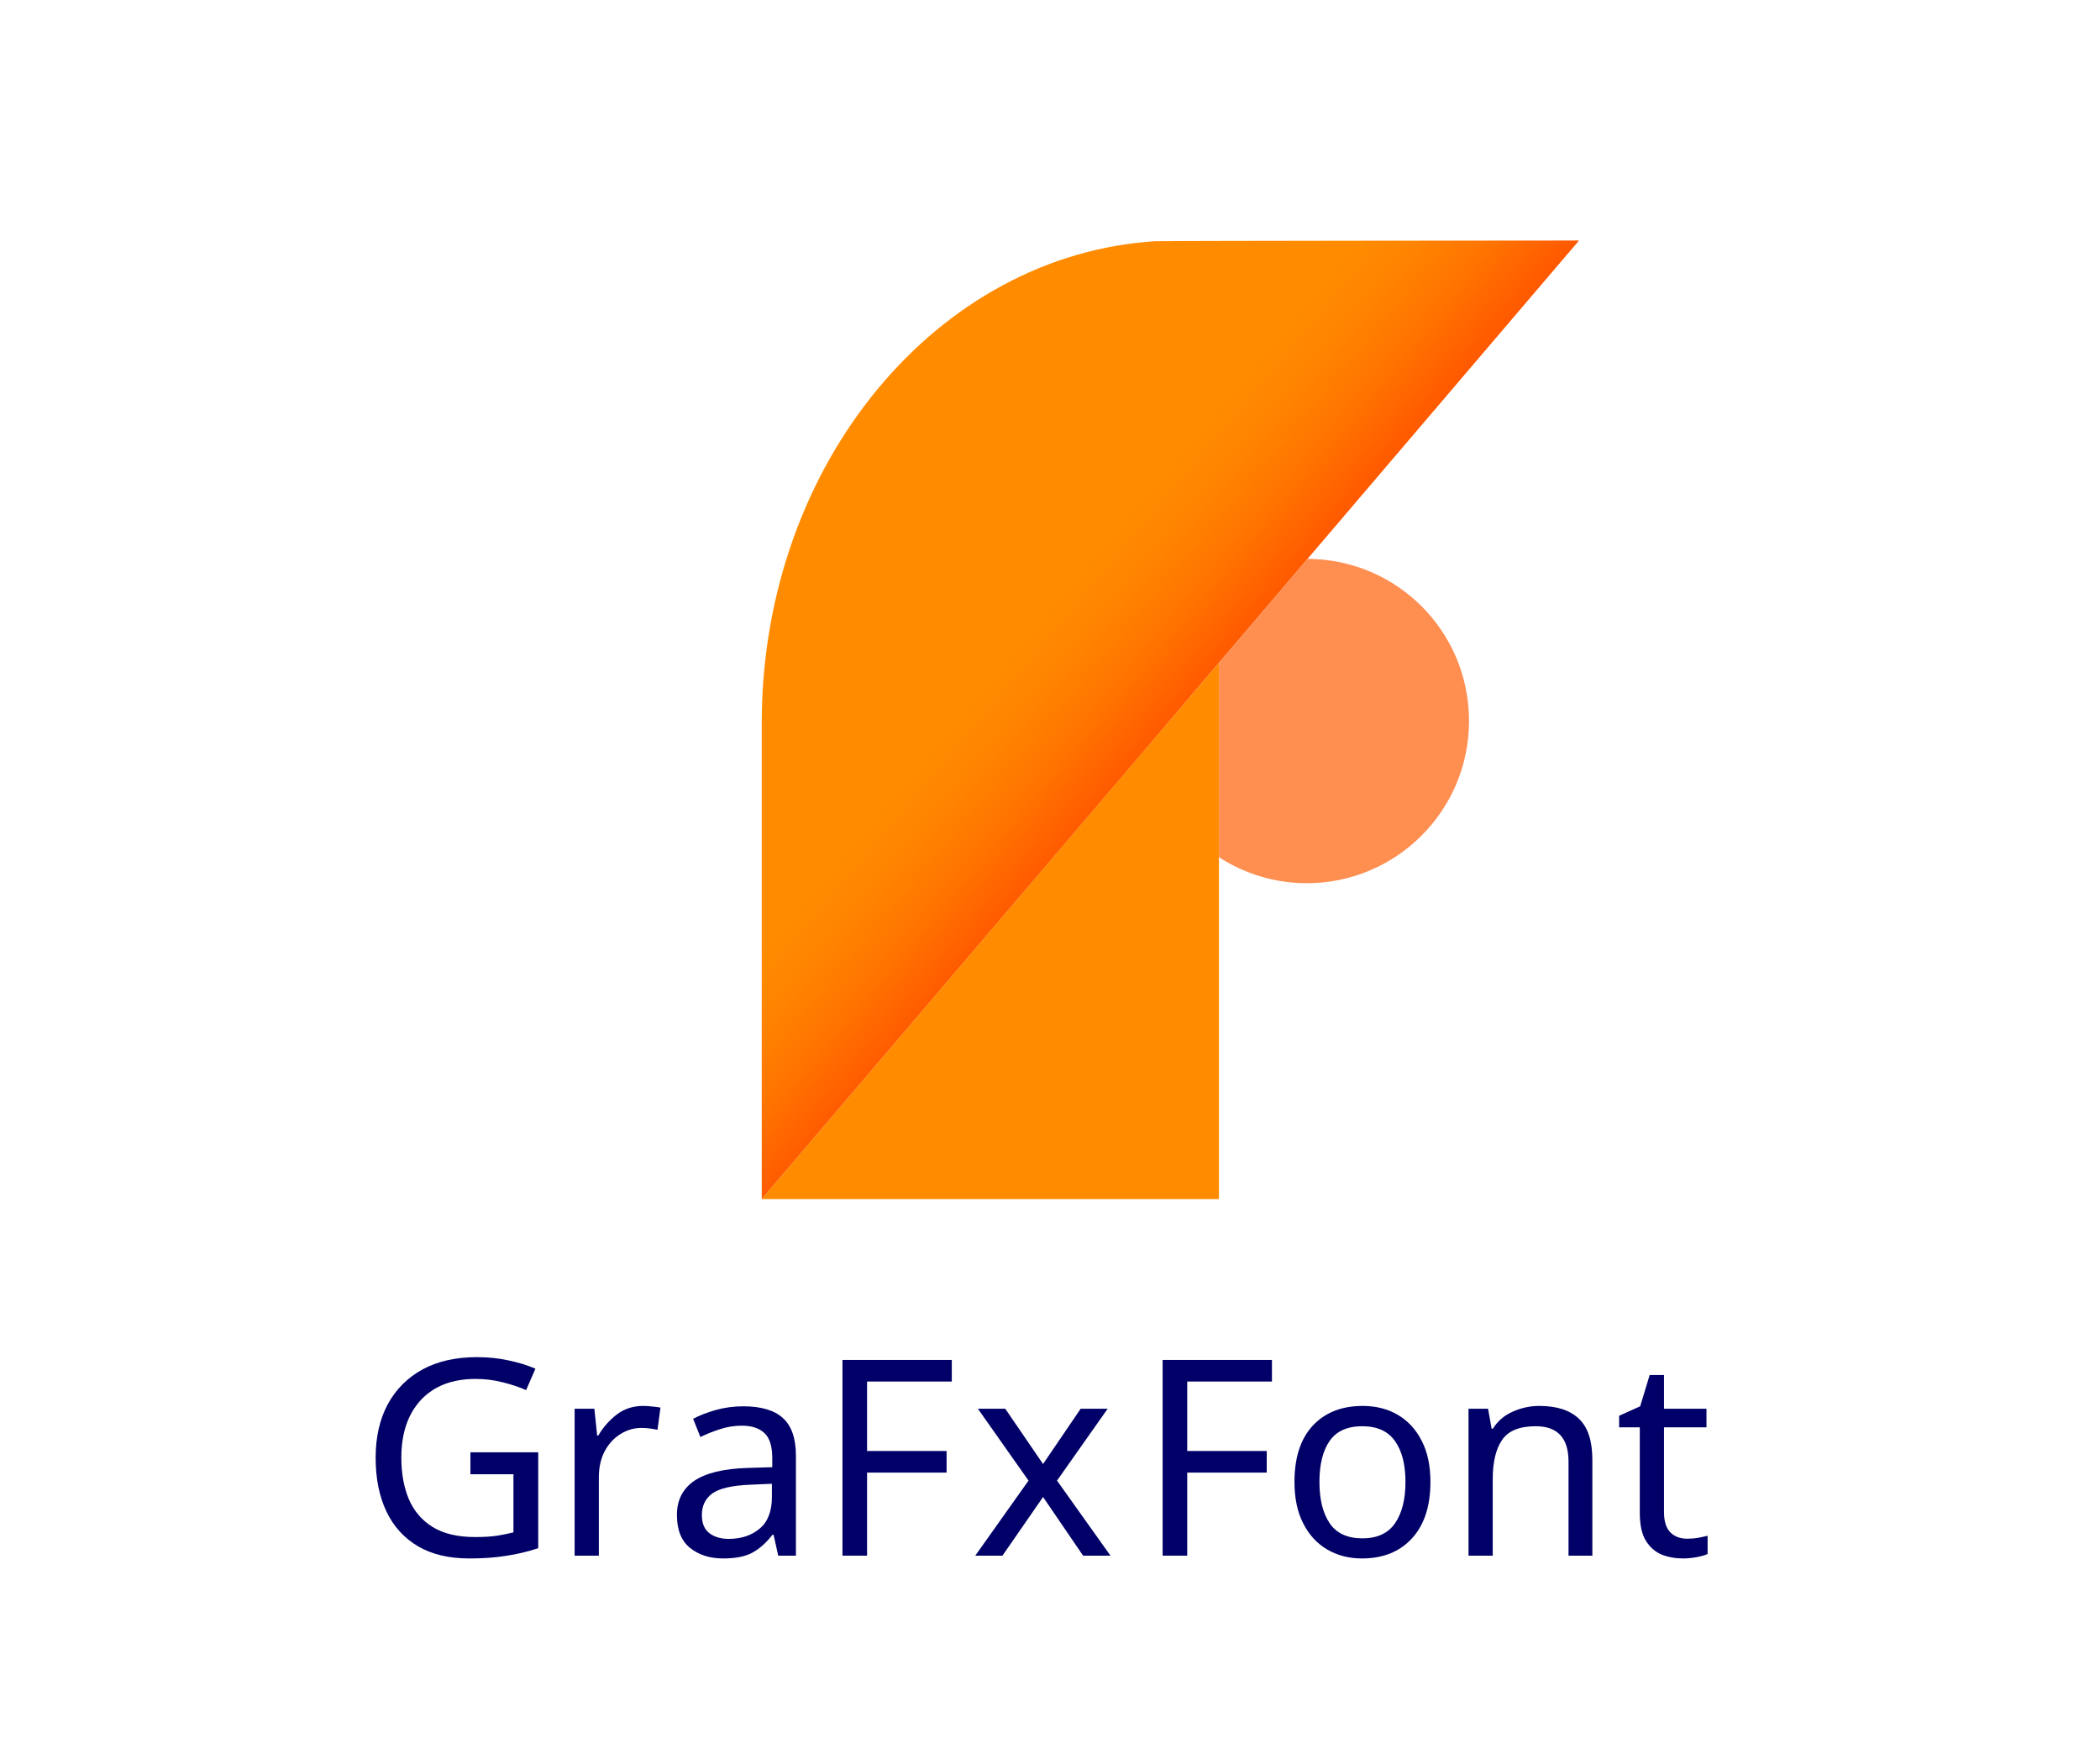
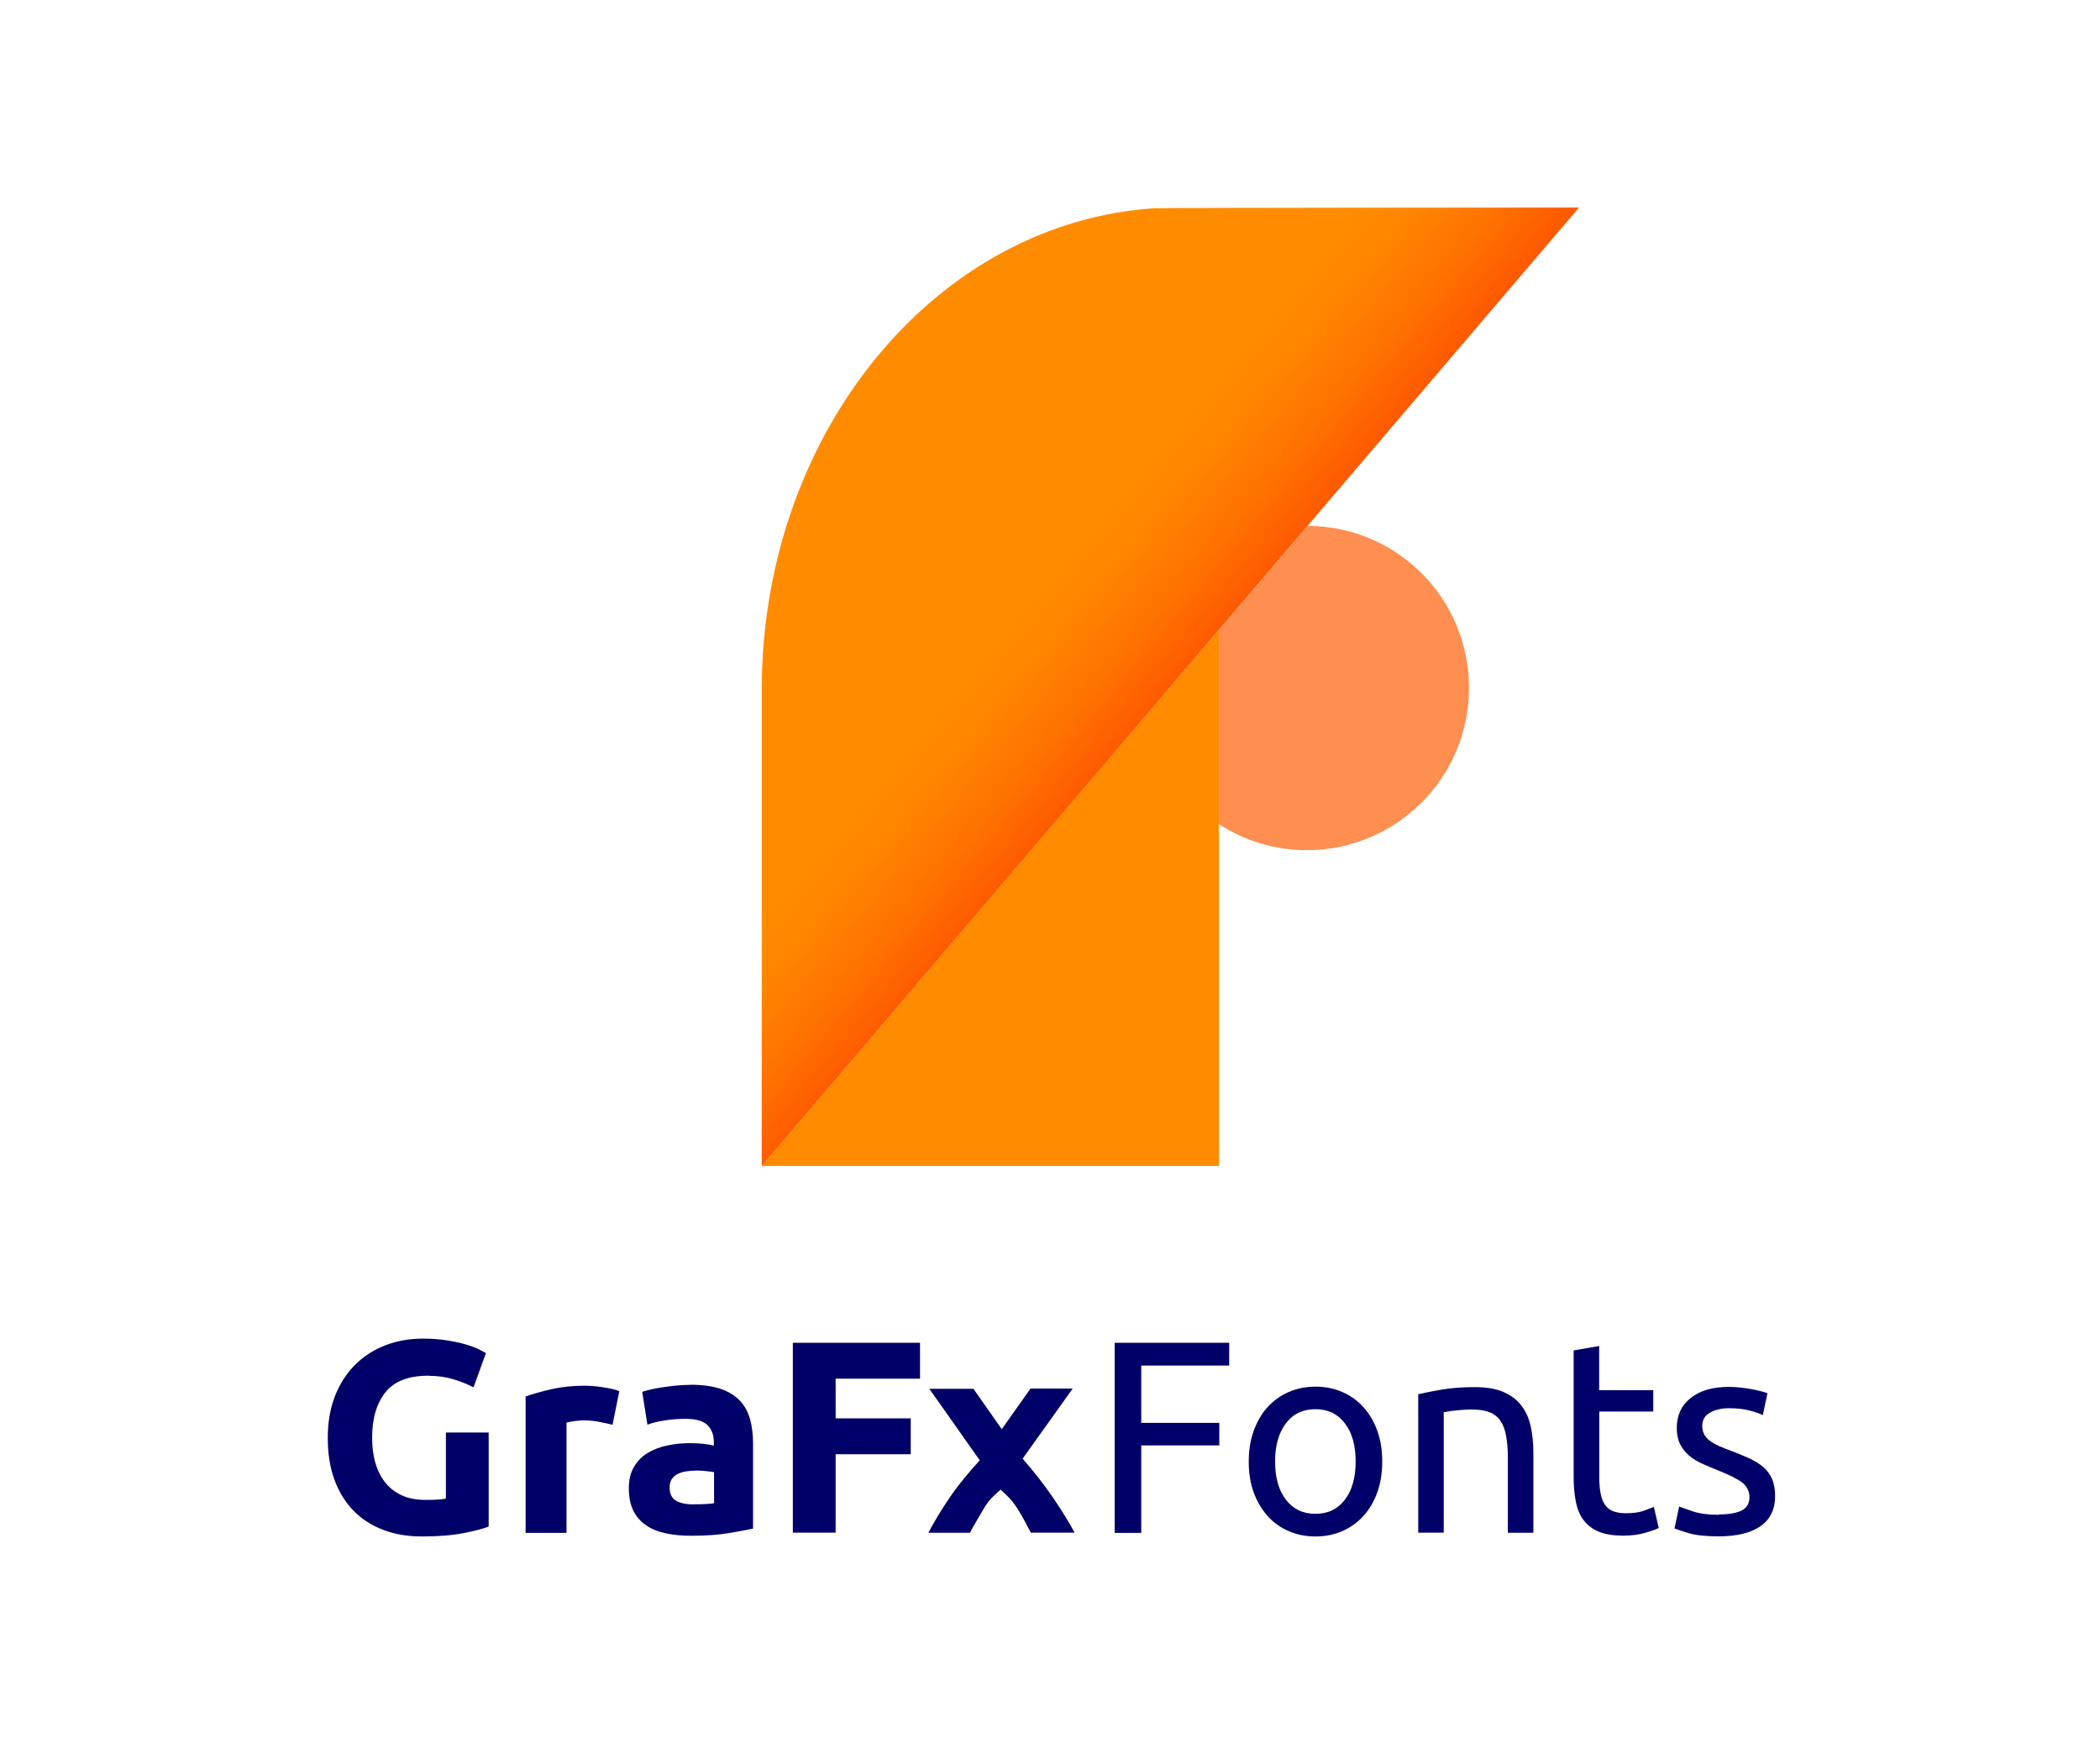
<svg xmlns="http://www.w3.org/2000/svg" viewBox="0 0 176.19 147.95">
  <defs>
-     <style>.c{fill:url(#b);}.d{letter-spacing:-.01em;}.e{letter-spacing:.05em;}.f{fill:#ff8c00;}.g{letter-spacing:-.01em;}.h{font-family:Ubuntu-Bold, Ubuntu;mix-blend-mode:multiply;}.h,.i{fill:#010068;font-size:23px;}.i{font-family:Ubuntu-Regular, Ubuntu;}.j{isolation:isolate;}.k{letter-spacing:0em;}.l{fill:#ff6b1a;opacity:.76;}</style>
-     <linearGradient id="b" x1="73.17" y1="39.4" x2="105.52" y2="66.53" gradientTransform="matrix(1, 0, 0, 1, 0, 0)" gradientUnits="userSpaceOnUse">
+     <style>.cls-1{fill:url(#linear-gradient);}.cls-2{fill:#010068;}.cls-3{fill:#ff8c00;}.cls-4{mix-blend-mode:multiply;}.cls-5{isolation:isolate;}.cls-6{fill:#ff6b1a;opacity:.76;}</style>
+     <linearGradient id="linear-gradient" x1="73.17" y1="36.62" x2="105.52" y2="63.75" gradientUnits="userSpaceOnUse">
      <stop offset=".44" stop-color="#ff8c00" />
      <stop offset=".53" stop-color="#ff8500" />
      <stop offset=".65" stop-color="#ff7400" />
      <stop offset=".79" stop-color="#ff5700" />
      <stop offset=".94" stop-color="#ff3000" />
      <stop offset="1" stop-color="#ff1e00" />
    </linearGradient>
  </defs>
-   <g class="j">
-     <g id="a">
+   <g class="cls-5">
+     <g id="Layer_1">
+       <g class="cls-4">
+         <path class="cls-2" d="M35.96,115.42c-1.67,0-2.88,.46-3.62,1.39-.74,.93-1.12,2.2-1.12,3.81,0,.78,.09,1.49,.28,2.13,.18,.64,.46,1.18,.83,1.64,.37,.46,.83,.82,1.38,1.07,.55,.25,1.2,.38,1.93,.38,.4,0,.74,0,1.02-.02,.28-.01,.53-.05,.75-.09v-5.54h3.59v7.89c-.43,.17-1.12,.35-2.07,.54-.95,.19-2.12,.29-3.52,.29-1.2,0-2.28-.18-3.25-.55s-1.81-.9-2.5-1.61c-.69-.71-1.22-1.57-1.6-2.6-.38-1.03-.56-2.2-.56-3.52s.21-2.51,.62-3.54c.41-1.03,.98-1.9,1.7-2.61s1.57-1.25,2.54-1.62,2.01-.55,3.12-.55c.75,0,1.43,.05,2.04,.15,.61,.1,1.13,.21,1.56,.34,.44,.13,.8,.26,1.08,.4,.28,.14,.49,.25,.61,.32l-1.04,2.88c-.49-.26-1.05-.49-1.69-.68-.64-.19-1.33-.29-2.08-.29Z" />
+         <path class="cls-2" d="M51.39,119.54c-.31-.08-.67-.16-1.08-.24-.41-.08-.86-.13-1.33-.13-.21,0-.47,.02-.77,.06-.3,.04-.53,.08-.68,.13v9.25h-3.43v-11.45c.61-.21,1.34-.42,2.17-.61s1.77-.29,2.79-.29c.18,0,.41,.01,.67,.03,.26,.02,.52,.05,.78,.09,.26,.04,.52,.08,.78,.14,.26,.05,.48,.12,.67,.2l-.57,2.83Z" />
+         <path class="cls-2" d="M57.92,116.18c1.01,0,1.86,.12,2.53,.34,.67,.23,1.21,.56,1.62,.99,.41,.43,.69,.95,.86,1.56,.17,.61,.25,1.3,.25,2.05v7.13c-.49,.11-1.17,.23-2.05,.38s-1.93,.22-3.17,.22c-.78,0-1.49-.07-2.13-.21-.64-.14-1.18-.36-1.64-.68-.46-.31-.81-.72-1.06-1.23s-.37-1.13-.37-1.86,.14-1.3,.43-1.79c.28-.49,.66-.88,1.14-1.17,.47-.29,1.02-.5,1.63-.63,.61-.13,1.25-.2,1.91-.2,.44,0,.84,.02,1.18,.06,.34,.04,.62,.09,.84,.15v-.32c0-.58-.18-1.05-.53-1.4-.35-.35-.97-.53-1.84-.53-.58,0-1.16,.04-1.73,.13s-1.06,.2-1.47,.36l-.44-2.76c.2-.06,.45-.13,.75-.2,.3-.07,.62-.13,.98-.18,.35-.05,.72-.1,1.12-.14s.79-.06,1.18-.06Zm.28,10.03c.34,0,.66,0,.97-.02,.31-.01,.55-.04,.74-.07v-2.6c-.14-.03-.34-.06-.62-.09-.28-.03-.53-.05-.76-.05-.32,0-.62,.02-.91,.06-.28,.04-.53,.11-.75,.22-.21,.11-.38,.25-.51,.44-.12,.18-.18,.41-.18,.69,0,.54,.18,.91,.54,1.12s.86,.31,1.48,.31Z" />
+         <path class="cls-2" d="M66.52,128.6v-15.94h10.67v3.01h-7.08v3.33h6.3v3.01h-6.3v6.58h-3.59Z" />
+         <path class="cls-2" d="M84.06,119.89l2.4-3.39h3.54l-4.2,5.88c.96,1.11,1.82,2.2,2.56,3.29s1.35,2.07,1.8,2.92h-3.67c-.12-.23-.28-.52-.46-.86-.18-.35-.39-.71-.62-1.08-.23-.38-.47-.69-.72-.96-.25-.26-.5-.5-.74-.71-.23,.2-.47,.42-.71,.66s-.47,.54-.68,.9-.43,.72-.63,1.07c-.21,.35-.39,.68-.55,.99h-3.49c.19-.38,.45-.83,.76-1.35s.66-1.07,1.04-1.62c.38-.56,.79-1.1,1.22-1.63,.44-.53,.87-1.02,1.29-1.48-.75-1.07-1.48-2.1-2.17-3.08-.69-.99-1.38-1.96-2.06-2.92h3.7l2.38,3.39Z" />
+         <path class="cls-2" d="M93.52,128.6v-15.94h9.61v1.91h-7.38v4.81h6.55v1.89h-6.55v7.34h-2.23Z" />
+         <path class="cls-2" d="M115.97,122.62c0,.95-.14,1.81-.41,2.58-.28,.77-.66,1.43-1.16,1.98s-1.09,.98-1.78,1.28c-.69,.3-1.44,.45-2.25,.45s-1.56-.15-2.25-.45c-.69-.3-1.29-.72-1.78-1.28s-.88-1.21-1.16-1.98c-.28-.77-.41-1.62-.41-2.58s.14-1.79,.41-2.56c.28-.77,.66-1.44,1.16-1.99s1.09-.98,1.78-1.28c.69-.3,1.44-.45,2.25-.45s1.56,.15,2.25,.45c.69,.3,1.28,.72,1.78,1.28s.89,1.22,1.16,1.99c.28,.77,.41,1.63,.41,2.56Zm-2.23,0c0-1.35-.3-2.42-.91-3.21-.61-.79-1.43-1.18-2.47-1.18s-1.87,.39-2.47,1.18-.91,1.86-.91,3.21,.3,2.42,.91,3.21,1.43,1.18,2.47,1.18,1.87-.39,2.47-1.18c.61-.79,.91-1.86,.91-3.21Z" />
+         <path class="cls-2" d="M118.98,116.98c.49-.12,1.14-.25,1.96-.39s1.75-.21,2.81-.21c.95,0,1.74,.13,2.37,.4,.63,.27,1.13,.64,1.51,1.13,.38,.48,.64,1.06,.79,1.74,.15,.67,.23,1.42,.23,2.23v6.72h-2.14v-6.26c0-.74-.05-1.36-.15-1.89s-.26-.94-.49-1.27c-.23-.32-.54-.56-.92-.7-.38-.15-.86-.22-1.43-.22-.23,0-.47,0-.71,.02-.25,.02-.48,.03-.7,.06-.22,.02-.42,.05-.6,.08-.18,.03-.3,.05-.38,.07v10.1h-2.14v-11.62Z" />
+         <path class="cls-2" d="M134.18,116.64h4.53v1.79h-4.53v5.52c0,.6,.05,1.09,.14,1.48,.09,.39,.23,.7,.41,.92,.18,.22,.41,.38,.69,.47,.28,.09,.6,.14,.97,.14,.64,0,1.16-.07,1.55-.22,.39-.15,.66-.25,.82-.31l.41,1.77c-.21,.11-.59,.24-1.13,.4-.54,.16-1.15,.24-1.84,.24-.81,0-1.48-.1-2.01-.31s-.95-.52-1.28-.93-.55-.92-.68-1.53c-.13-.61-.2-1.31-.2-2.1v-10.67l2.14-.37v3.7Z" />
+         <path class="cls-2" d="M144.21,127.06c.87,0,1.52-.12,1.94-.34,.42-.23,.63-.6,.63-1.1s-.21-.93-.62-1.24c-.41-.31-1.1-.65-2.05-1.03-.46-.18-.9-.37-1.32-.56-.42-.19-.79-.42-1.09-.68-.31-.26-.55-.58-.74-.94-.18-.37-.28-.82-.28-1.36,0-1.06,.39-1.9,1.17-2.52,.78-.62,1.85-.93,3.2-.93,.34,0,.67,.02,1.01,.06,.34,.04,.65,.08,.94,.14s.55,.11,.77,.17,.39,.11,.52,.16l-.39,1.84c-.23-.12-.59-.25-1.08-.38-.49-.13-1.08-.2-1.77-.2-.6,0-1.12,.12-1.56,.36-.45,.24-.67,.61-.67,1.12,0,.26,.05,.49,.15,.69s.25,.38,.46,.54,.46,.31,.77,.45c.31,.14,.67,.28,1.1,.44,.57,.21,1.07,.43,1.52,.63,.44,.21,.82,.45,1.14,.72,.31,.28,.56,.61,.72,1,.17,.39,.25,.87,.25,1.44,0,1.1-.41,1.94-1.23,2.51-.82,.57-1.99,.85-3.51,.85-1.06,0-1.89-.09-2.48-.26-.6-.18-1-.31-1.22-.4l.39-1.84c.25,.09,.64,.23,1.17,.41,.54,.18,1.25,.28,2.14,.28Z" />
+       </g>
      <g>
-         <text class="h" transform="translate(30.11 130.52)">
-           <tspan x="0" y="0">G</tspan>
-           <tspan class="k" x="16.15" y="0">r</tspan>
-           <tspan x="25.62" y="0">a</tspan>
-           <tspan class="d" x="38.34" y="0">F</tspan>
-           <tspan class="e" x="51.31" y="0">x</tspan>
-         </text>
-         <text class="i" transform="translate(95.31 130.52)">
-           <tspan class="g" x="0" y="0">F</tspan>
-           <tspan x="12.03" y="0">ont</tspan>
-         </text>
-         <path class="l" d="M109.72,46.88l-7.45,8.74v16.3c2.12,1.37,4.65,2.18,7.37,2.18,7.51,0,13.61-6.09,13.61-13.61s-6.05-13.56-13.52-13.6Z" />
-         <polygon class="f" points="96.22 62.7 63.91 100.6 102.27 100.6 102.27 71.91 102.27 55.62 96.22 62.7" />
-         <path class="c" d="M97.03,20.23c-18.38,1.1-32.99,18.63-33.12,40.16v40.21l32.31-37.89,6.04-7.09,7.45-8.74,22.77-26.7s-34.85,.02-35.46,.06Z" />
+         <path class="cls-6" d="M109.72,44.11l-7.45,8.74v16.3c2.12,1.37,4.65,2.18,7.37,2.18,7.51,0,13.61-6.09,13.61-13.61s-6.05-13.56-13.52-13.6Z" />
+         <polygon class="cls-3" points="96.22 59.93 63.91 97.82 102.27 97.82 102.27 69.14 102.27 52.84 96.22 59.93" />
+         <path class="cls-1" d="M97.03,17.46c-18.38,1.1-32.99,18.63-33.12,40.16v40.21l32.31-37.89,6.04-7.09,7.45-8.74,22.77-26.7s-34.85,.02-35.46,.06Z" />
      </g>
    </g>
  </g>
</svg>
